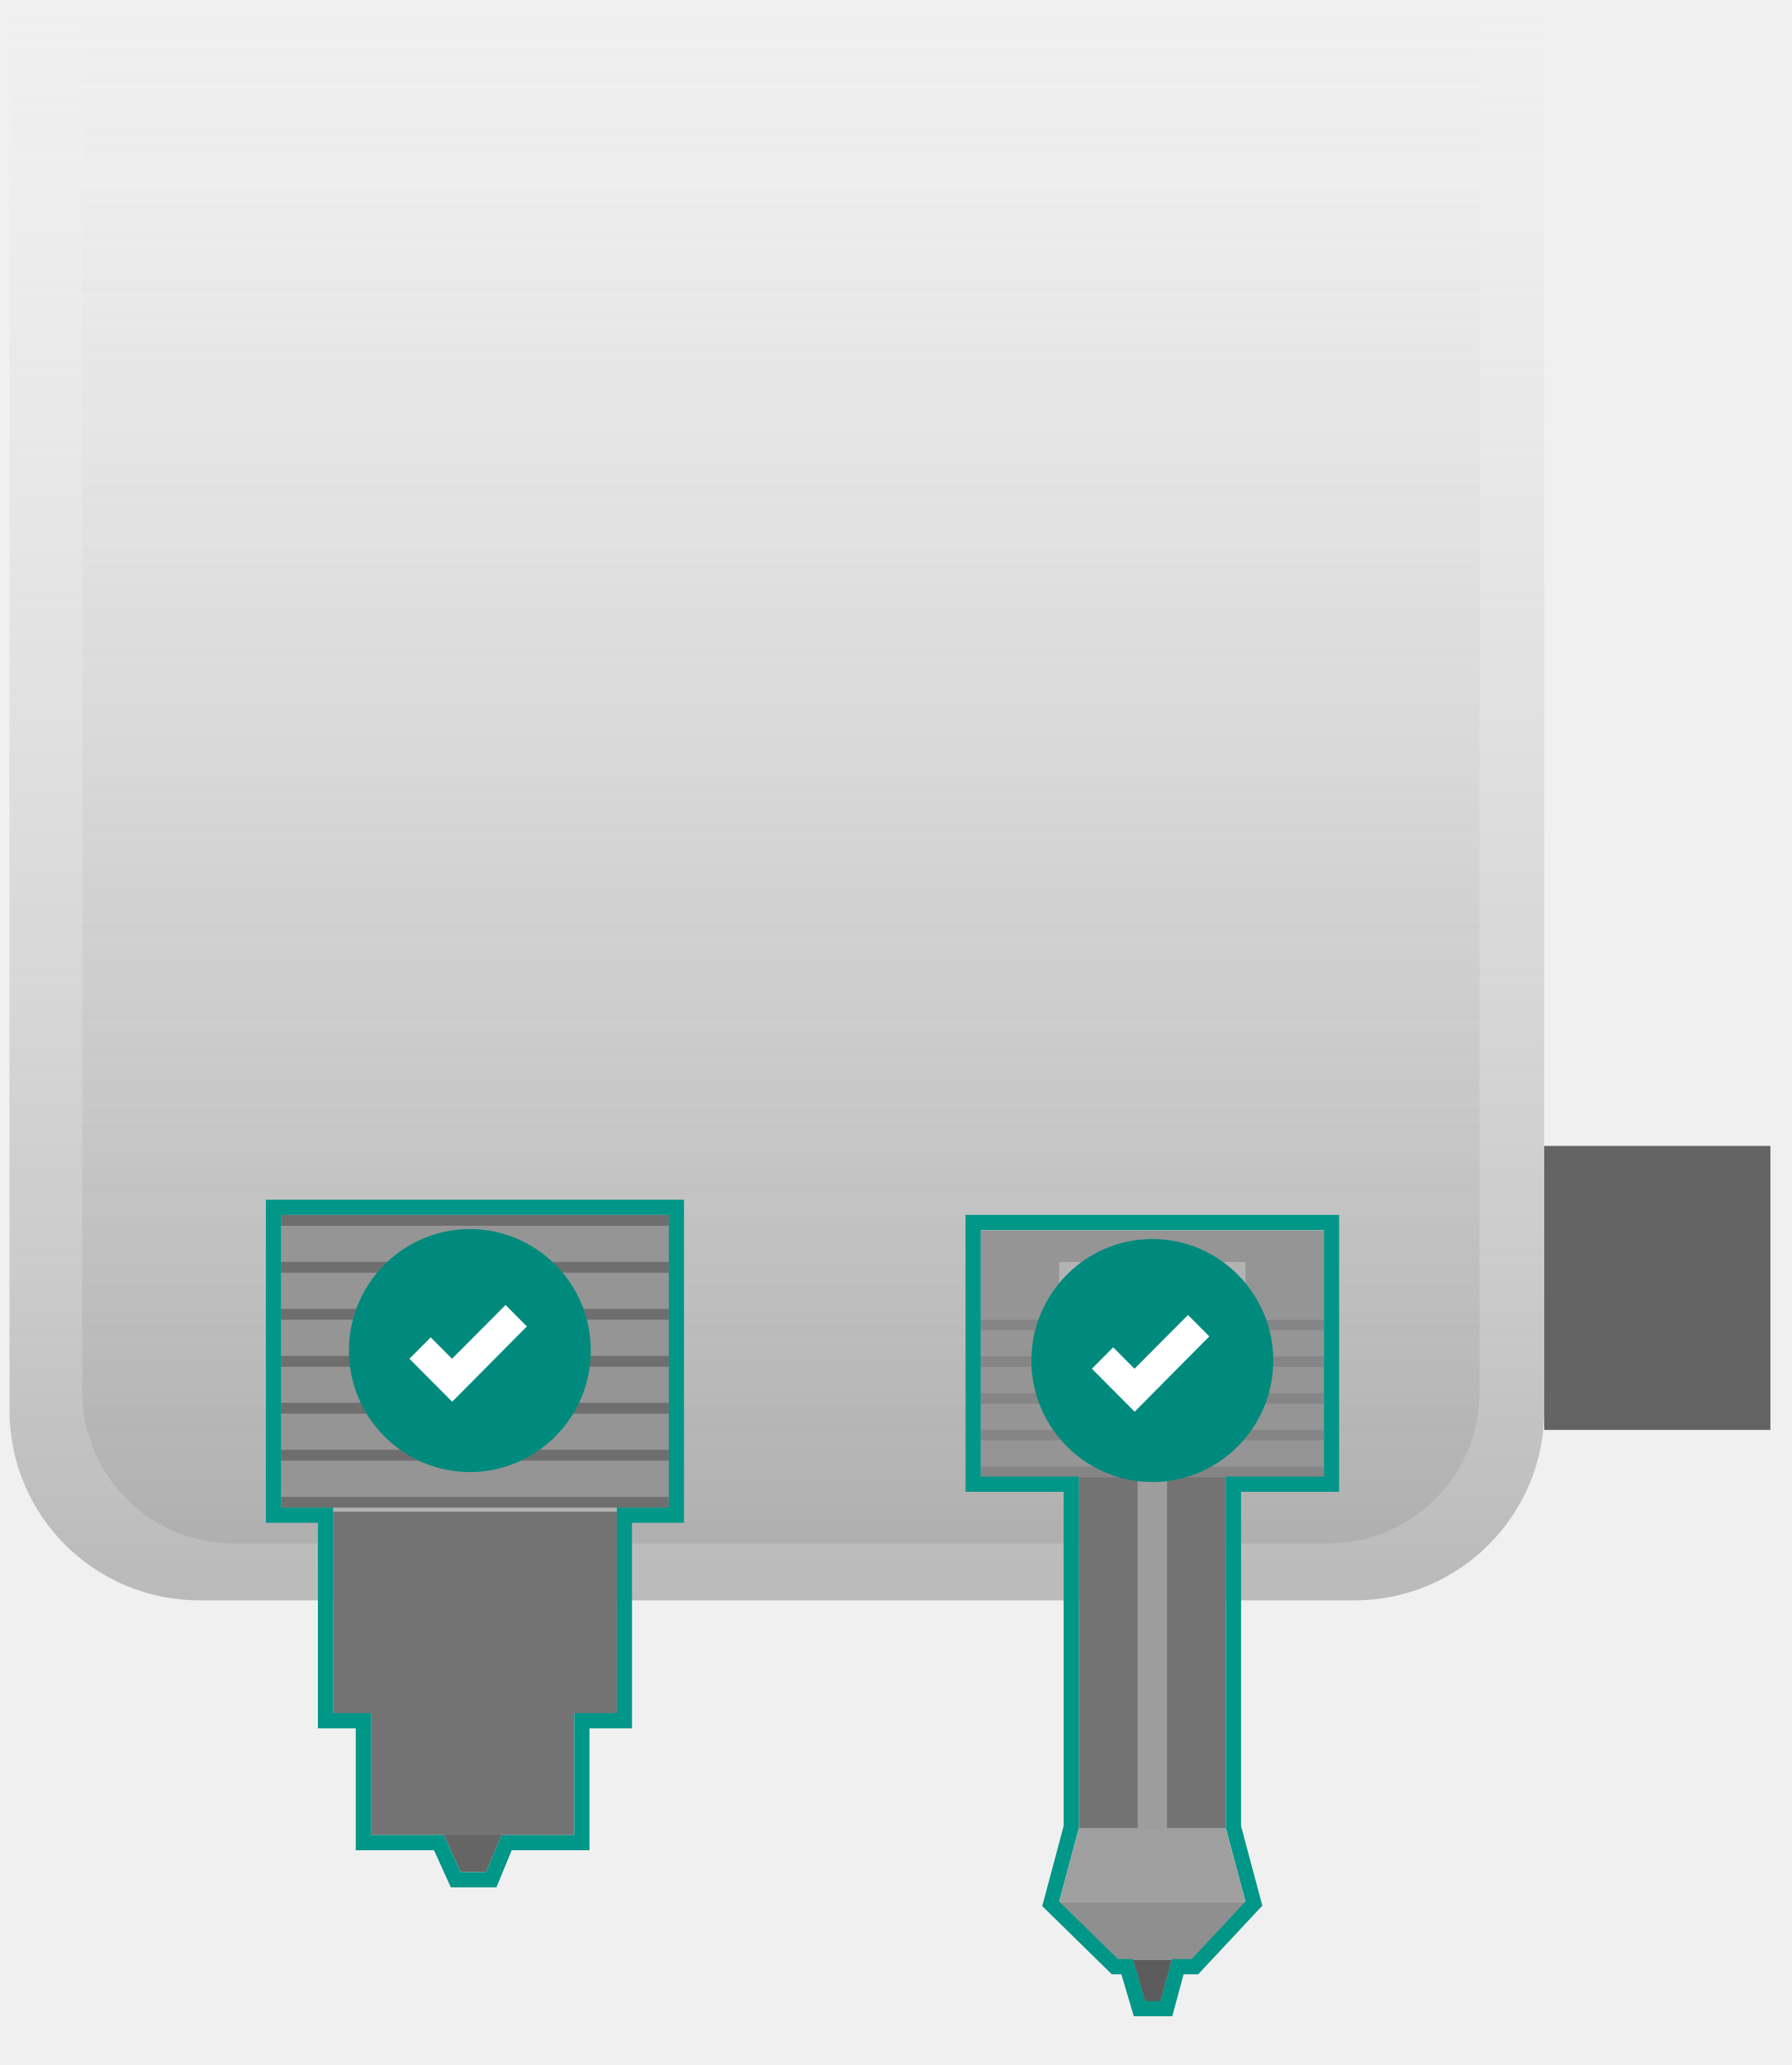
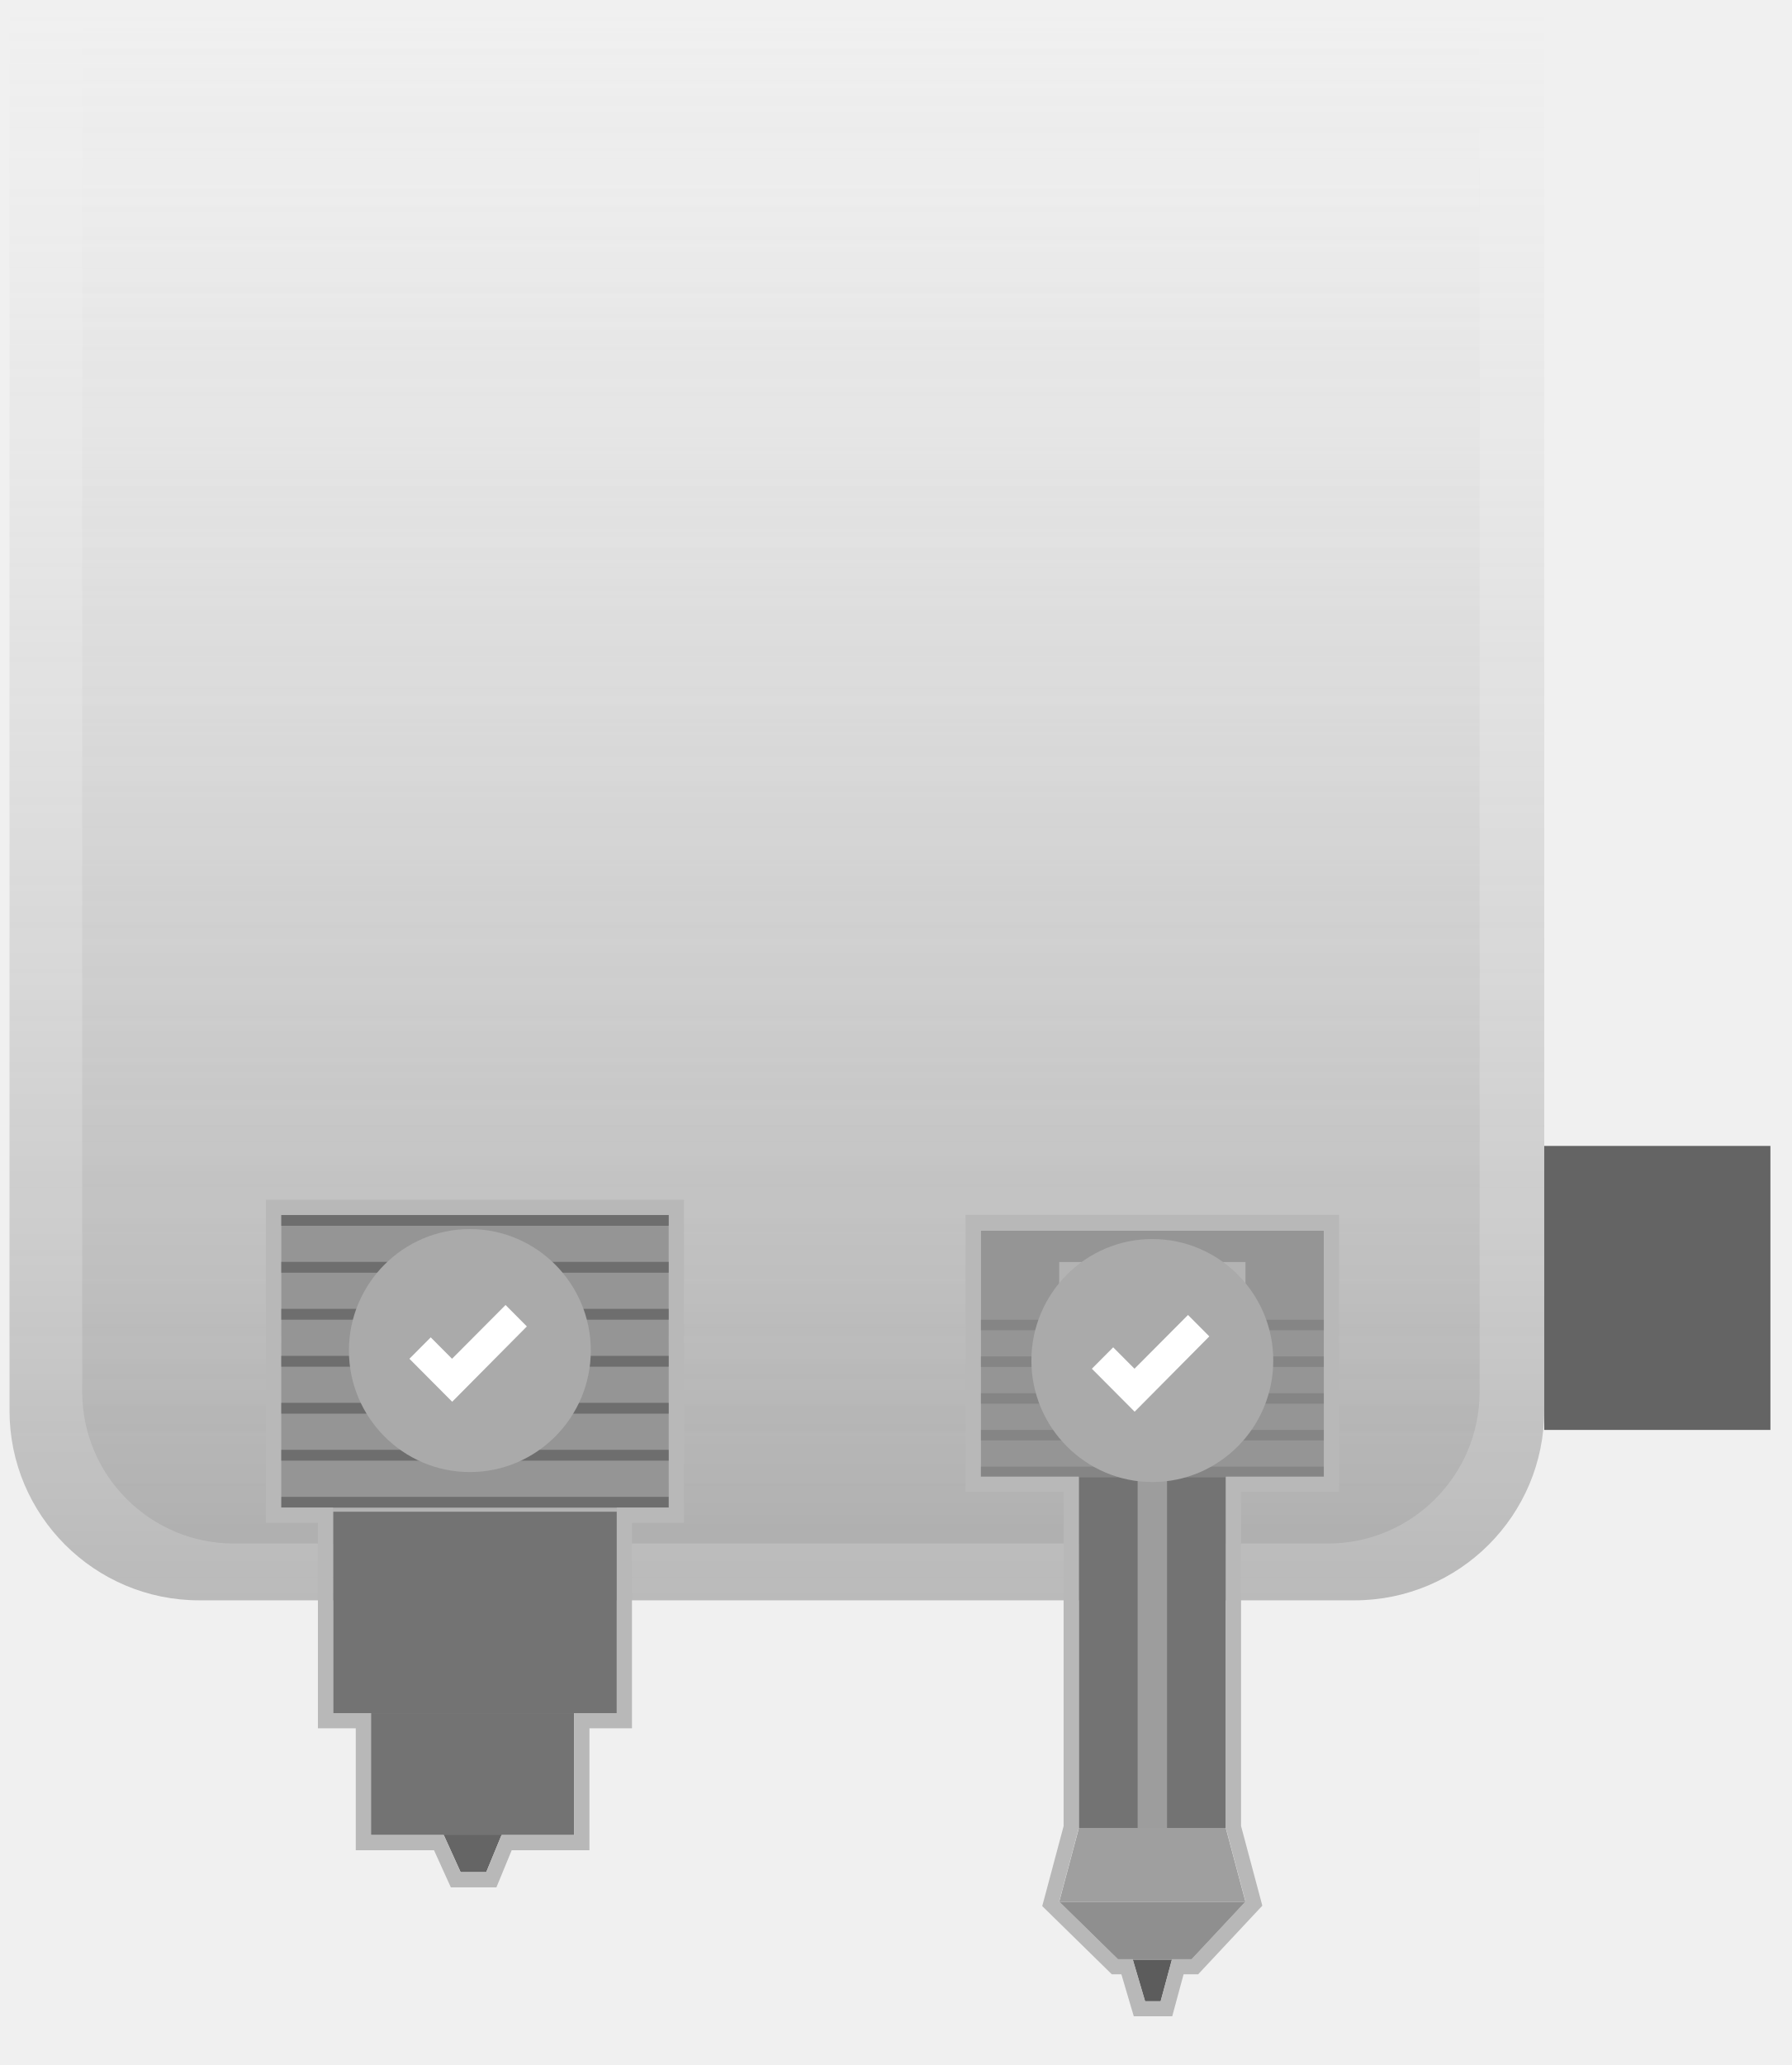
<svg xmlns="http://www.w3.org/2000/svg" width="118" height="136" viewBox="0 0 118 136" fill="none">
  <path d="M0.626 0.652H101.727V92.897C101.727 99.8 96.131 105.397 89.227 105.397H13.126C6.222 105.397 0.626 99.8 0.626 92.897V0.652Z" fill="url(#paint0_linear_4627_4051)" />
  <path d="M5.415 1.187H97.47V91.656C97.47 97.178 92.993 101.656 87.47 101.656H15.415C9.892 101.656 5.415 97.178 5.415 91.656V1.187Z" fill="url(#paint1_linear_4627_4051)" />
  <path d="M116.626 75.47H101.727V94.174H116.626V75.47Z" fill="#646464" />
  <path d="M87.215 81.045H64.607V97.28H87.215V81.045Z" fill="#959595" />
  <path d="M87.215 89.335H64.607V90.026H87.215V89.335Z" fill="#858585" />
  <path d="M87.215 86.917H64.607V87.608H87.215V86.917Z" fill="#858585" />
  <path d="M87.215 91.753H64.607V92.444H87.215V91.753Z" fill="#858585" />
  <path d="M87.215 94.172H64.607V94.863H87.215V94.172Z" fill="#858585" />
  <path d="M87.215 96.59H64.607V97.281H87.215V96.59Z" fill="#858585" />
  <path d="M80.755 97.28H71.066V120.424H80.755V97.28Z" fill="#737373" />
  <path d="M76.879 97.28H74.941V120.424H76.879V97.28Z" fill="#9D9D9D" />
  <path d="M72.358 83.117H69.774V85.881H72.358V83.117Z" fill="#B3B3B3" />
  <path d="M82.047 83.117H79.463V85.881H82.047V83.117Z" fill="#B3B3B3" />
  <path d="M74.619 129.06H77.203L76.455 131.824H75.435L74.619 129.06Z" fill="#5C5C5C" />
  <path d="M69.774 125.26H82.047L80.755 120.424H71.066L69.774 125.26Z" fill="#9F9F9F" />
  <path d="M69.774 125.26H82.047L78.495 129.06H73.65L69.774 125.26Z" fill="#8F8F8F" />
-   <path fill-rule="evenodd" clip-rule="evenodd" d="M88.214 98.248H81.754V120.259L83.156 125.507L82.777 125.911L78.928 130.027H77.969L77.42 132.053L77.221 132.791H74.688L73.871 130.027H73.242L68.657 125.534L68.809 124.971L70.065 120.266V98.248H63.606V80.013H88.214V98.248ZM75.435 131.791H76.455L77.203 129.028H74.619L75.435 131.791ZM69.774 125.229L73.65 129.027H78.494L82.047 125.229L80.755 120.393H71.066L69.774 125.229ZM64.606 97.248H71.065V120.392H80.754V97.248H87.214V81.013H64.606V97.248Z" fill="#009688" />
-   <path d="M67.943 89.604C67.943 85.205 71.51 81.603 75.91 81.603C80.31 81.603 83.876 85.205 83.876 89.604C83.876 94.004 80.31 97.605 75.91 97.605C71.51 97.605 67.943 94.004 67.943 89.604Z" fill="#009688" />
+   <path fill-rule="evenodd" clip-rule="evenodd" d="M88.214 98.248H81.754V120.259L83.156 125.507L82.777 125.911L78.928 130.027H77.969L77.42 132.053L77.221 132.791H74.688L73.871 130.027H73.242L68.657 125.534L68.809 124.971L70.065 120.266V98.248H63.606V80.013H88.214V98.248ZM75.435 131.791H76.455L77.203 129.028H74.619L75.435 131.791ZM69.774 125.229L73.65 129.027H78.494L82.047 125.229L80.755 120.393H71.066L69.774 125.229ZM64.606 97.248H71.065V120.392H80.754V97.248H87.214V81.013H64.606V97.248Z" fill="#B8B8B8" />
+   <path d="M67.943 89.604C67.943 85.205 71.51 81.603 75.91 81.603C80.31 81.603 83.876 85.205 83.876 89.604C83.876 94.004 80.31 97.605 75.91 97.605C71.51 97.605 67.943 94.004 67.943 89.604Z" fill="#B8B8B8" />
  <path d="M67.943 89.604C67.943 85.205 71.51 81.603 75.91 81.603C80.31 81.603 83.876 85.205 83.876 89.604C83.876 94.004 80.31 97.605 75.91 97.605C71.51 97.605 67.943 94.004 67.943 89.604Z" fill="black" fill-opacity="0.08" />
  <path d="M74.745 92.974L71.927 90.144L73.331 88.734L74.735 90.144L78.26 86.603L79.664 88.014L74.745 92.974Z" fill="white" />
  <path d="M18.516 80.013H44.057V98.578H18.516V80.013Z" fill="#959595" />
  <path d="M18.516 80.013H44.057V80.727H18.516V80.013Z" fill="#6E6E6E" />
  <path d="M18.516 83.106H44.057V83.82H18.516V83.106Z" fill="#6E6E6E" />
  <path d="M18.516 86.2H44.057V86.914H18.516V86.2Z" fill="#6E6E6E" />
  <path d="M18.516 89.296H44.057V90.01H18.516V89.296Z" fill="#6E6E6E" />
  <path d="M18.516 92.39H44.057V93.103H18.516V92.39Z" fill="#6E6E6E" />
  <path d="M18.516 95.485H44.057V96.199H18.516V95.485Z" fill="#6E6E6E" />
  <path d="M18.516 98.578H44.057V99.292H18.516V98.578Z" fill="#6E6E6E" />
  <path d="M29.106 120.573H33.156L32.031 123.299H30.344L29.106 120.573Z" fill="#656565" />
  <path d="M21.942 99.561H40.631V112.827H21.942V99.561Z" fill="#737373" />
  <path d="M24.436 112.827H37.829V120.856H24.436V112.827Z" fill="#737373" />
-   <path d="M18.516 80.013V99.292H21.942V112.827H24.436V120.856H29.235L30.344 123.3H32.031L33.038 120.856H37.829V112.827H40.631V99.292H44.057V80.013H18.516ZM45.057 100.292H41.631V113.827H38.829V121.856H33.708L32.701 124.3H29.699L28.591 121.856H23.436V113.827H20.942V100.292H17.516V79.013H45.057V100.292Z" fill="#009688" />
-   <path d="M22.986 88.948C22.986 84.548 26.553 80.947 30.953 80.947C35.353 80.947 38.919 84.548 38.919 88.948C38.919 93.348 35.353 96.949 30.953 96.949C26.553 96.949 22.986 93.348 22.986 88.948Z" fill="#009688" />
+   <path d="M18.516 80.013V99.292H21.942V112.827H24.436V120.856H29.235L30.344 123.3H32.031L33.038 120.856H37.829V112.827H40.631V99.292H44.057V80.013H18.516ZM45.057 100.292H41.631V113.827H38.829V121.856H33.708L32.701 124.3H29.699L28.591 121.856H23.436V113.827H20.942V100.292H17.516V79.013H45.057V100.292Z" fill="#B8B8B8" />
+   <path d="M22.986 88.948C22.986 84.548 26.553 80.947 30.953 80.947C35.353 80.947 38.919 84.548 38.919 88.948C38.919 93.348 35.353 96.949 30.953 96.949C26.553 96.949 22.986 93.348 22.986 88.948Z" fill="#B8B8B8" />
  <path d="M22.986 88.948C22.986 84.548 26.553 80.947 30.953 80.947C35.353 80.947 38.919 84.548 38.919 88.948C38.919 93.348 35.353 96.949 30.953 96.949C26.553 96.949 22.986 93.348 22.986 88.948Z" fill="black" fill-opacity="0.08" />
  <path d="M29.788 92.318L26.97 89.488L28.374 88.078L29.778 89.488L33.303 85.947L34.707 87.358L29.788 92.318Z" fill="white" />
  <defs>
    <linearGradient id="paint0_linear_4627_4051" x1="51.177" y1="0.652" x2="51.177" y2="105.397" gradientUnits="userSpaceOnUse">
      <stop stop-color="#BFBFBF" stop-opacity="0" />
      <stop offset="1" stop-color="#686868" stop-opacity="0.4" />
    </linearGradient>
    <linearGradient id="paint1_linear_4627_4051" x1="51.443" y1="1.187" x2="51.443" y2="101.656" gradientUnits="userSpaceOnUse">
      <stop stop-color="#CCCCCC" stop-opacity="0" />
      <stop offset="1" stop-color="#919191" stop-opacity="0.3" />
    </linearGradient>
  </defs>
</svg>
